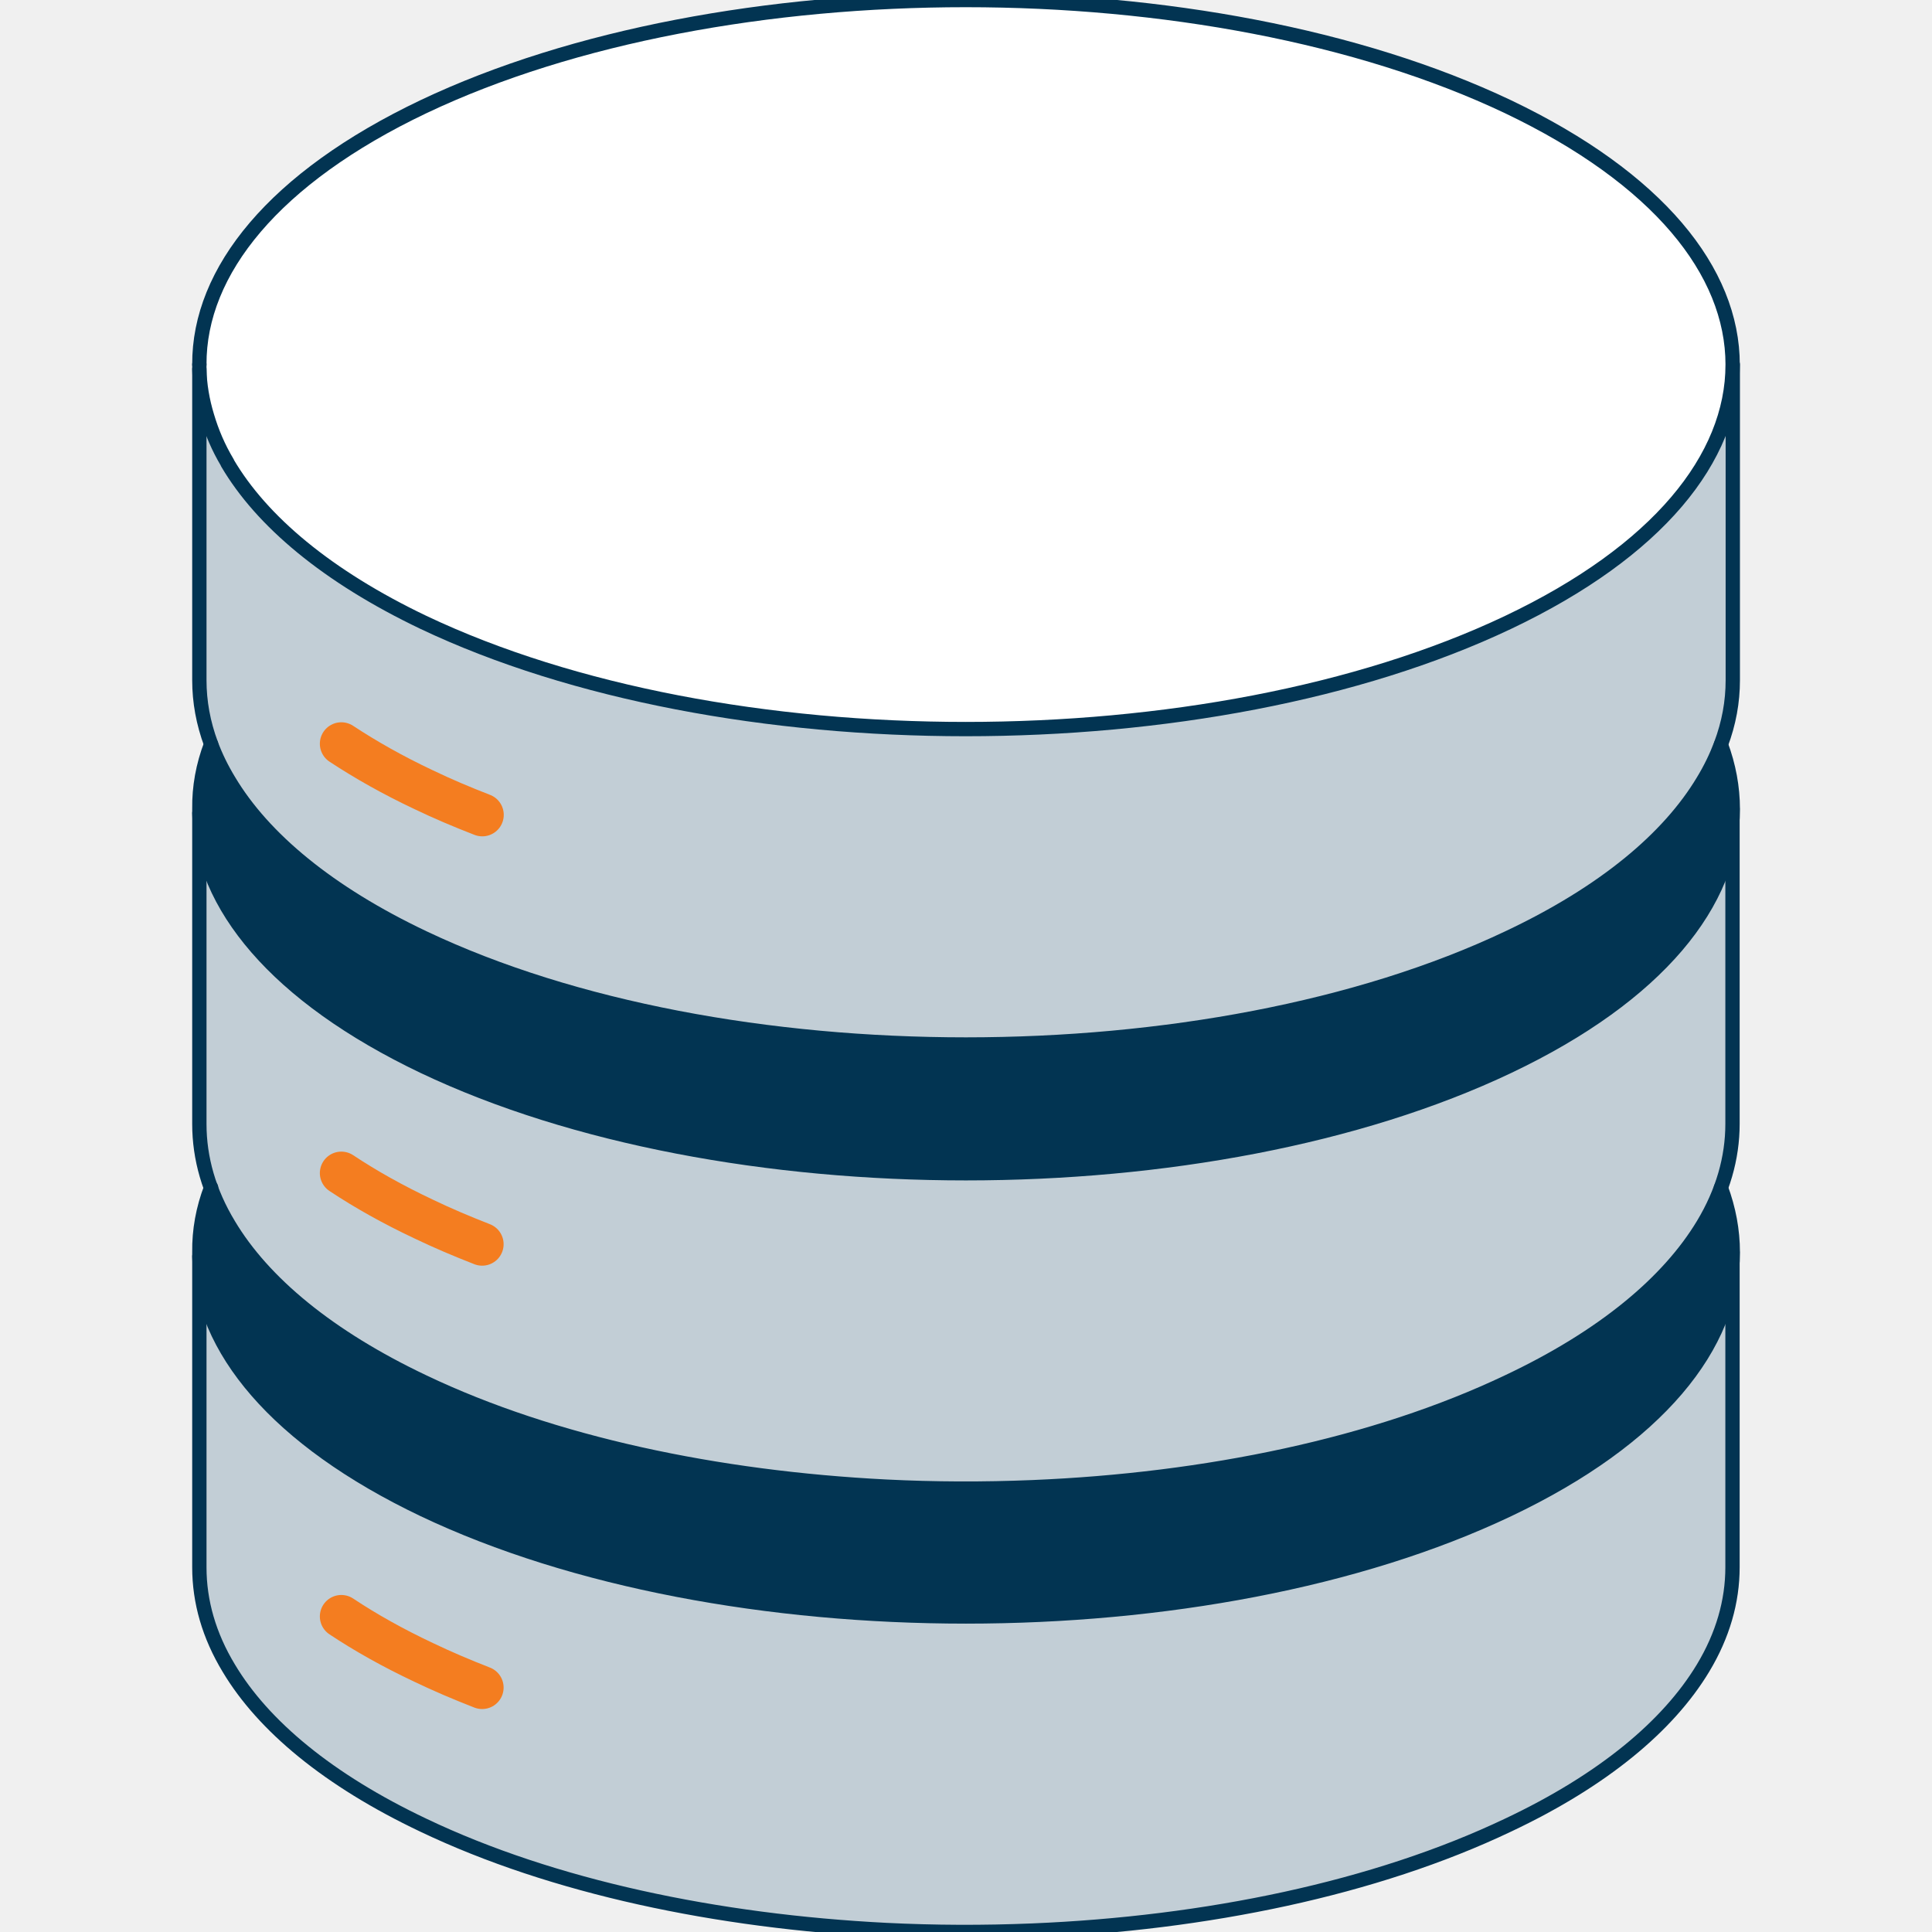
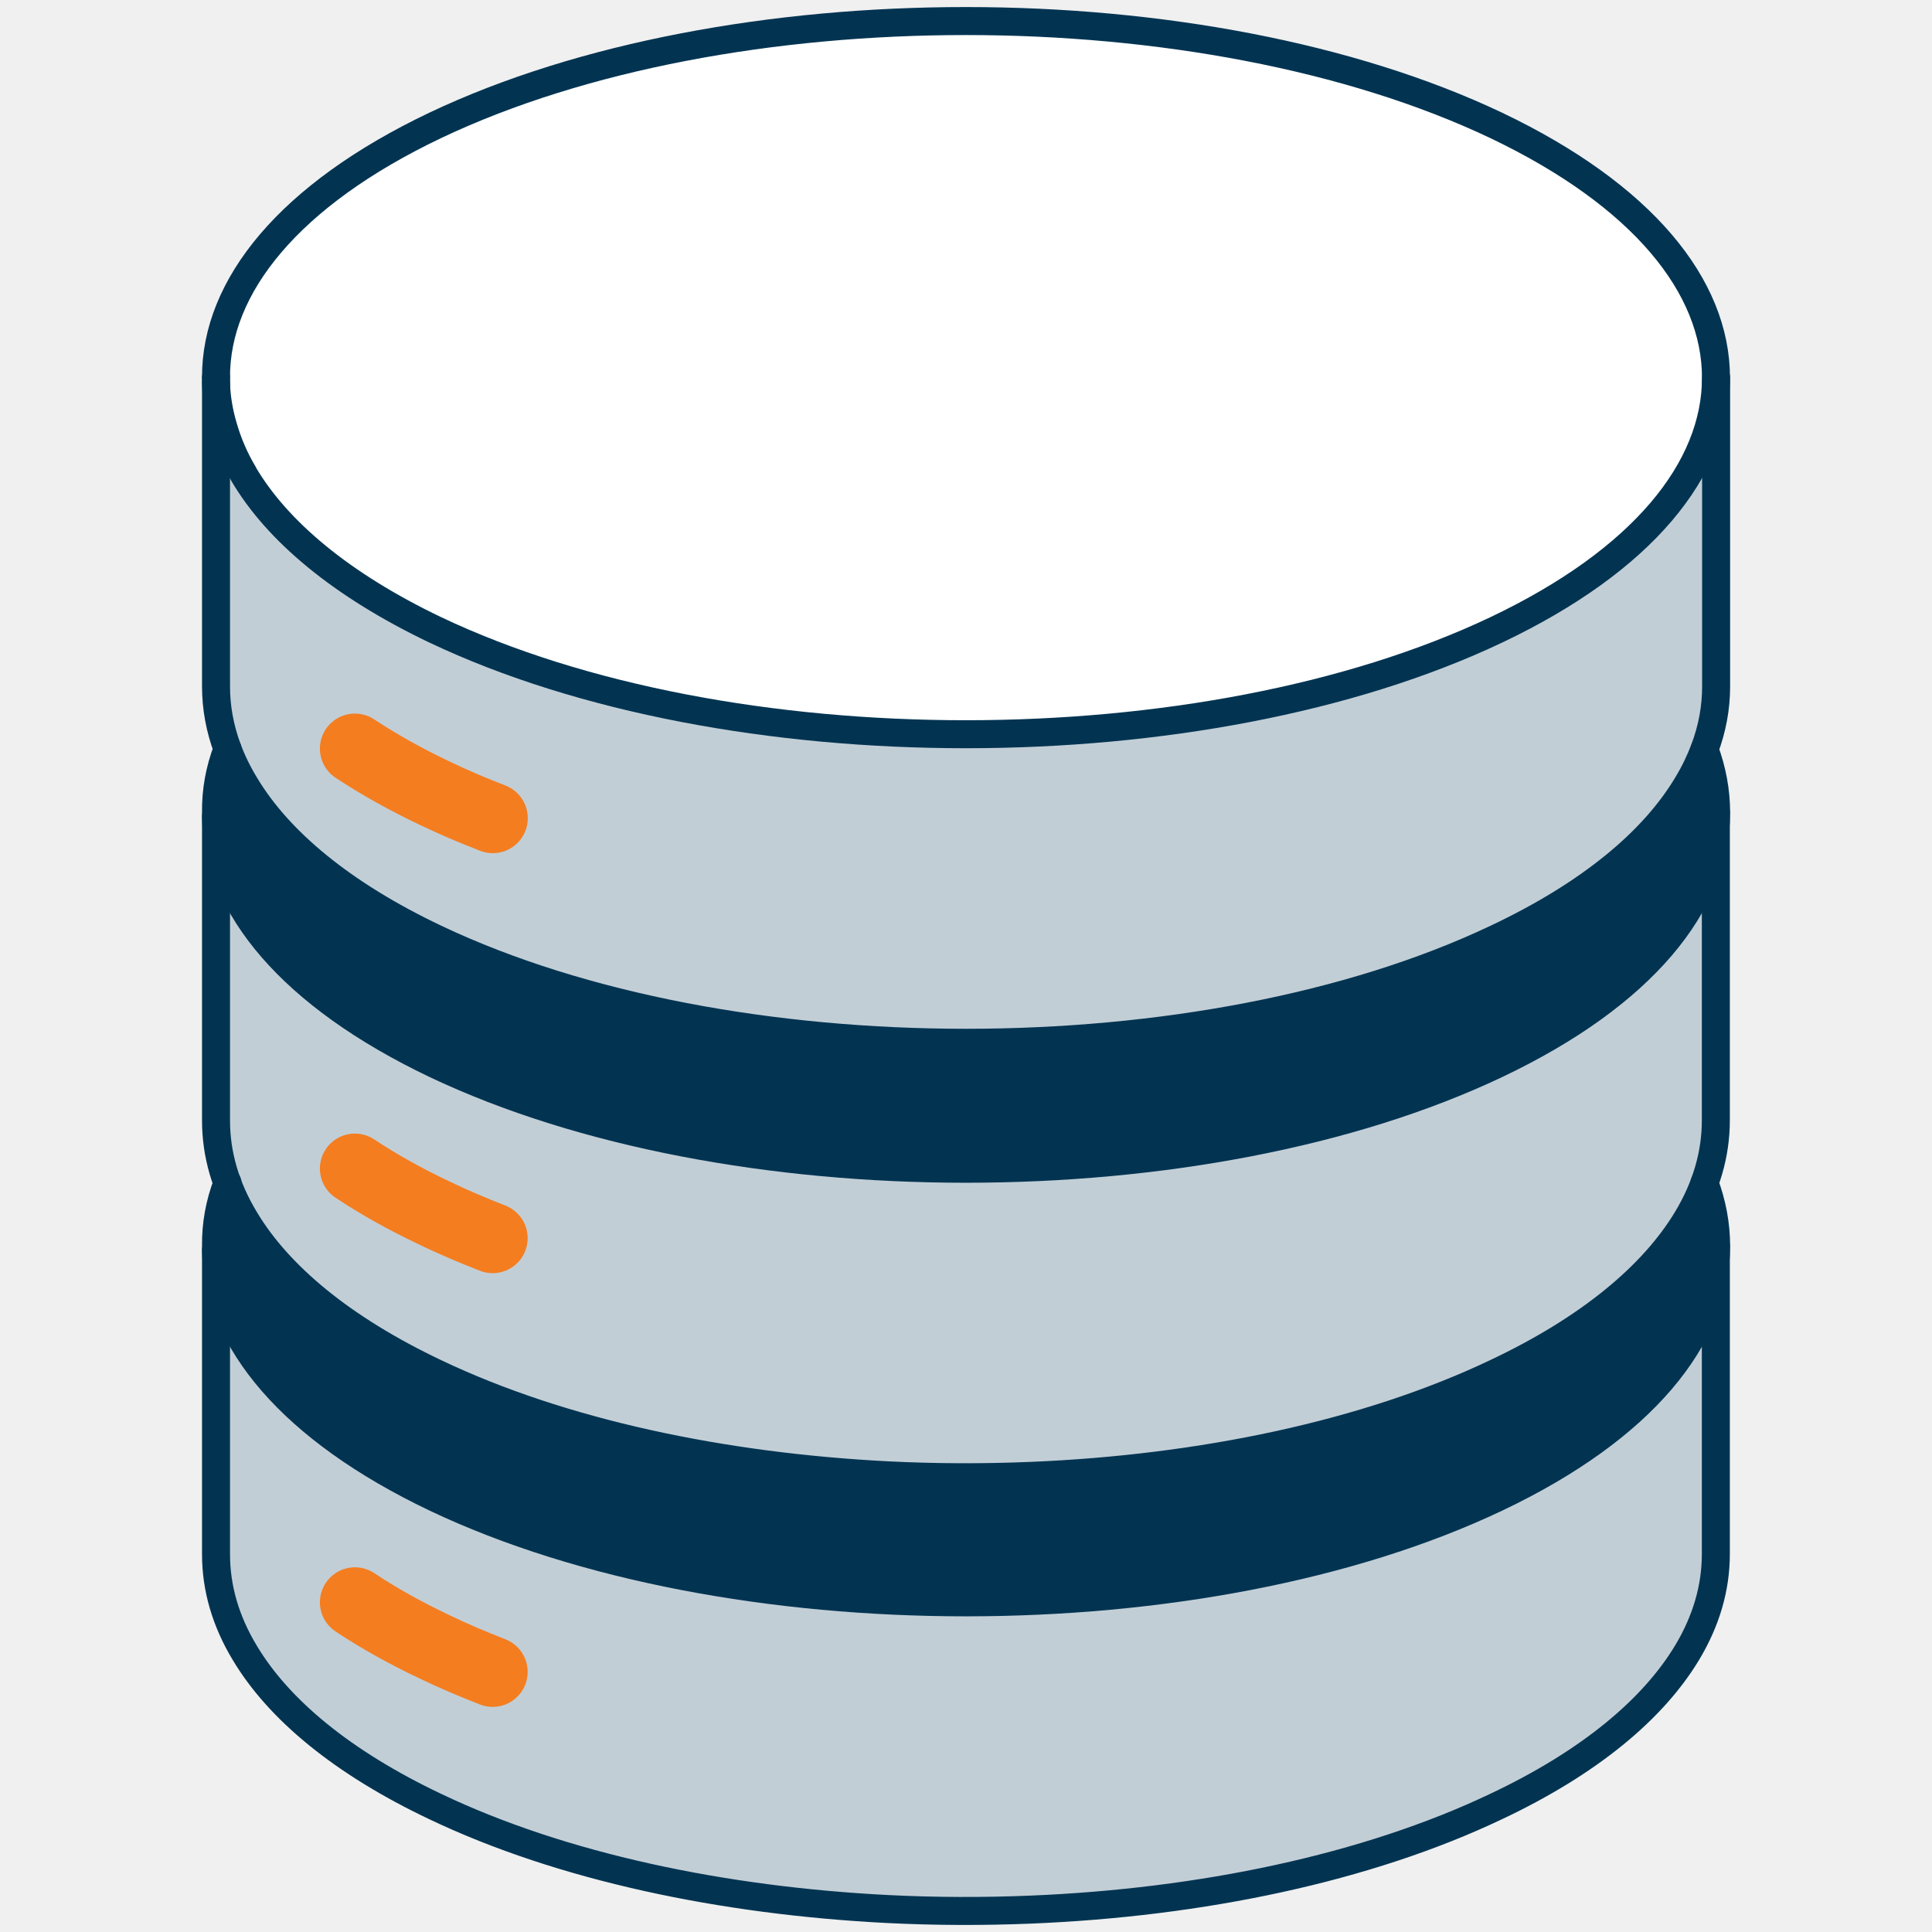
- <svg xmlns="http://www.w3.org/2000/svg" id="a" viewBox="0 0 135 135">
-   <path d="M72.14,103.92c-3.41.14-6.83.14-10.23-.04-11.81-.58-23.28-3.02-32.32-7.32-6.65-3.14-11.19-6.94-13.6-10.97-1.38-2.29-2.06-4.66-2.06-7.05v-21.72c.12,6.41,5.38,12.79,15.67,17.7,20.94,9.95,54.85,9.95,75.79,0,10.46-4.97,15.69-11.49,15.69-17.99v22.02c0,2.4-.68,4.77-2.06,7.05-2.44,4.03-6.98,7.82-13.62,10.97-9.28,4.42-21.11,6.87-33.24,7.37Z" style="fill:#c2ced6;" />
-   <path d="M121.07,25.47v22.06c0,1.5-.27,3-.83,4.49-.32.85-.73,1.7-1.24,2.54-2.41,4.03-6.95,7.82-13.62,10.97-20.94,9.94-54.85,9.94-75.79,0-6.65-3.15-11.19-6.94-13.6-10.97-.51-.84-.93-1.7-1.25-2.56-.55-1.48-.82-2.97-.82-4.47v-21.75c.02,1.09.21,2.2.54,3.29.33,1.11.78,2.18,1.42,3.25v.02c2.39,4.07,6.98,7.93,13.7,11.14,20.94,9.94,54.85,9.94,75.79,0,10.46-4.97,15.69-11.49,15.69-18.01Z" style="fill:#c2ced6;" />
-   <path d="M120.24,52.02c.55,1.49.83,2.99.83,4.5,0,6.51-5.22,13.02-15.69,17.99-20.94,9.95-54.85,9.95-75.79,0-10.29-4.9-15.54-11.28-15.67-17.7v-.3c-.02-1.52.25-3.03.82-4.52.32.86.74,1.72,1.25,2.56,2.41,4.03,6.96,7.82,13.6,10.97,20.94,9.94,54.85,9.94,75.79,0,6.68-3.15,11.21-6.94,13.62-10.97.51-.84.92-1.69,1.24-2.54Z" style="fill:#023452;" />
-   <path d="M105.38,7.45c10.46,5,15.69,11.49,15.69,18.02s-5.22,13.04-15.69,18.01c-20.94,9.94-54.85,9.94-75.79,0-6.73-3.2-11.31-7.07-13.7-11.14v-.02c-.64-1.07-1.09-2.14-1.42-3.25-.33-1.09-.52-2.2-.54-3.29v-.31c-.03-6.52,5.22-13.05,15.67-18.02,20.94-9.94,54.85-9.94,75.79,0Z" style="fill:#fff;" />
-   <path d="M13.93,56.82c.12,6.41,5.38,12.79,15.67,17.7,20.94,9.95,54.85,9.95,75.79,0,10.46-4.97,15.69-11.49,15.69-17.99,0-1.51-.28-3.02-.83-4.5" style="fill:none; stroke:#023452; stroke-linecap:round; stroke-linejoin:round;" />
-   <path d="M14.75,52c-.57,1.49-.84,3-.82,4.52v22.02c0,2.4.68,4.77,2.06,7.05,2.41,4.03,6.96,7.82,13.6,10.97,9.04,4.31,20.52,6.72,32.32,7.32,3.4.17,6.82.18,10.23.04,12.13-.5,23.96-2.95,33.24-7.37,6.65-3.14,11.19-6.94,13.62-10.97,1.38-2.29,2.06-4.66,2.06-7.05v-22.02" style="fill:none; stroke:#023452; stroke-linecap:round; stroke-linejoin:round;" />
-   <path d="M13.93,25.79c.02,1.09.21,2.2.54,3.29.33,1.11.78,2.18,1.42,3.25v.02c2.39,4.07,6.98,7.93,13.7,11.14,20.94,9.94,54.85,9.94,75.79,0,10.46-4.97,15.69-11.49,15.69-18.01s-5.22-13.02-15.69-18.02C84.45-2.48,50.53-2.48,29.6,7.45c-10.44,4.97-15.7,11.49-15.67,18.02" style="fill:none; stroke:#023452; stroke-linecap:round; stroke-linejoin:round;" />
-   <path d="M13.93,25.47v22.06c0,1.5.27,2.99.82,4.47.32.86.74,1.72,1.25,2.56,2.41,4.03,6.96,7.82,13.6,10.97,20.94,9.94,54.85,9.94,75.79,0,6.68-3.15,11.21-6.94,13.62-10.97.51-.84.92-1.69,1.24-2.54.56-1.49.83-2.98.83-4.49v-22.06" style="fill:none; stroke:#023452; stroke-linecap:round; stroke-linejoin:round;" />
-   <path d="M23.85,51.97c1.7,1.12,3.61,2.2,5.75,3.21,1.31.63,2.68,1.21,4.1,1.76" style="fill:none; stroke:#f47d20; stroke-linecap:round; stroke-linejoin:round; stroke-width:3px;" />
-   <path d="M23.85,81.97c1.7,1.13,3.61,2.2,5.75,3.21,1.31.63,2.68,1.21,4.09,1.76" style="fill:none; stroke:#f47d20; stroke-linecap:round; stroke-linejoin:round; stroke-width:3px;" />
-   <path d="M72.14,134.9c-3.41.14-6.83.14-10.23-.04-11.81-.58-23.28-3.02-32.32-7.32-6.65-3.14-11.19-6.94-13.6-10.97-1.38-2.29-2.06-4.66-2.06-7.05v-21.72c.12,6.41,5.38,12.79,15.67,17.7,20.94,9.95,54.85,9.95,75.79,0,10.46-4.97,15.69-11.49,15.69-17.99v22.02c0,2.4-.68,4.77-2.06,7.05-2.44,4.03-6.98,7.82-13.62,10.97-9.28,4.42-21.11,6.87-33.24,7.37Z" style="fill:#c2ced6;" />
-   <path d="M120.24,82.99c.55,1.49.83,2.99.83,4.5,0,6.51-5.22,13.02-15.69,17.99-20.94,9.95-54.85,9.95-75.79,0-10.29-4.9-15.54-11.28-15.67-17.7v-.3c-.02-1.52.25-3.03.82-4.52.32.86.74,1.72,1.25,2.56,2.41,4.03,6.96,7.82,13.6,10.97,20.94,9.94,54.85,9.94,75.79,0,6.68-3.15,11.21-6.94,13.62-10.97.51-.84.92-1.69,1.24-2.54Z" style="fill:#023452;" />
-   <path d="M13.93,87.79c.12,6.41,5.38,12.79,15.67,17.7,20.94,9.95,54.85,9.95,75.79,0,10.46-4.97,15.69-11.49,15.69-17.99,0-1.51-.28-3.02-.83-4.5" style="fill:none; stroke:#023452; stroke-linecap:round; stroke-linejoin:round;" />
-   <path d="M14.75,82.98c-.57,1.49-.84,3-.82,4.52v22.02c0,2.4.68,4.77,2.06,7.05,2.41,4.03,6.96,7.82,13.6,10.97,9.04,4.31,20.52,6.72,32.32,7.32,3.4.17,6.82.18,10.23.04,12.13-.5,23.96-2.95,33.24-7.37,6.65-3.14,11.19-6.94,13.62-10.97,1.38-2.29,2.06-4.66,2.06-7.05v-22.02" style="fill:none; stroke:#023452; stroke-linecap:round; stroke-linejoin:round;" />
-   <path d="M23.85,112.95c1.7,1.13,3.61,2.2,5.75,3.21,1.31.63,2.68,1.21,4.09,1.76" style="fill:none; stroke:#f47d20; stroke-linecap:round; stroke-linejoin:round; stroke-width:3px;" />
+ <svg xmlns="http://www.w3.org/2000/svg" id="a" viewBox="0 0 138 138">
+   <path d="M73.64,105.42c-3.41.14-6.83.14-10.23-.04-11.81-.58-23.28-3.02-32.32-7.32-6.65-3.14-11.19-6.94-13.6-10.97-1.38-2.29-2.06-4.66-2.06-7.05v-21.72c.12,6.41,5.38,12.79,15.67,17.7,20.94,9.95,54.85,9.95,75.79,0,10.46-4.97,15.69-11.49,15.69-17.99v22.02c0,2.4-.68,4.77-2.06,7.05-2.44,4.03-6.98,7.82-13.62,10.97-9.28,4.42-21.11,6.87-33.24,7.37Z" style="fill:#c2ced6; stroke:#023452; stroke-linejoin:round;" />
+   <path d="M122.57,26.97v22.06c0,1.5-.27,3-.83,4.49-.32.85-.73,1.7-1.24,2.54-2.41,4.03-6.95,7.82-13.62,10.97-20.94,9.94-54.85,9.94-75.79,0-6.65-3.15-11.19-6.94-13.6-10.97-.51-.84-.93-1.7-1.25-2.56-.55-1.48-.82-2.97-.82-4.47v-21.75c.02,1.09.21,2.2.54,3.29.33,1.11.78,2.18,1.42,3.25v.02c2.39,4.07,6.98,7.93,13.7,11.14,20.94,9.94,54.85,9.94,75.79,0,10.46-4.97,15.69-11.49,15.69-18.01Z" style="fill:#c2ced6; stroke:#023452; stroke-linejoin:round;" />
+   <path d="M121.74,53.52c.55,1.49.83,2.99.83,4.5,0,6.51-5.22,13.02-15.69,17.99-20.94,9.95-54.85,9.95-75.79,0-10.29-4.9-15.54-11.28-15.67-17.7v-.3c-.02-1.52.25-3.03.82-4.52.32.86.74,1.72,1.25,2.56,2.41,4.03,6.96,7.82,13.6,10.97,20.94,9.94,54.85,9.94,75.79,0,6.68-3.15,11.21-6.94,13.62-10.97.51-.84.92-1.69,1.24-2.54Z" style="fill:#023452; stroke:#023452; stroke-linejoin:round;" />
+   <path d="M106.88,8.95c10.46,5,15.69,11.49,15.69,18.02s-5.22,13.04-15.69,18.01c-20.94,9.94-54.85,9.94-75.79,0-6.73-3.2-11.31-7.07-13.7-11.14v-.02c-.64-1.07-1.09-2.14-1.42-3.25-.33-1.09-.52-2.2-.54-3.29v-.31c-.03-6.52,5.22-13.05,15.67-18.02C52.03-.98,85.95-.98,106.88,8.95Z" style="fill:#fff; stroke:#023452; stroke-linejoin:round;" />
+   <path d="M15.43,58.32c.12,6.41,5.38,12.79,15.67,17.7,20.94,9.95,54.85,9.95,75.79,0,10.46-4.97,15.69-11.49,15.69-17.99,0-1.51-.28-3.02-.83-4.5" style="fill:none; stroke:#023452; stroke-linecap:round; stroke-linejoin:round; stroke-width:2px;" />
+   <path d="M16.25,53.5c-.57,1.49-.84,3-.82,4.52v22.02c0,2.4.68,4.77,2.06,7.05,2.41,4.03,6.96,7.82,13.6,10.97,9.04,4.31,20.52,6.72,32.32,7.32,3.4.17,6.82.18,10.23.04,12.13-.5,23.96-2.95,33.24-7.37,6.65-3.14,11.19-6.94,13.62-10.97,1.38-2.29,2.06-4.66,2.06-7.05v-22.02" style="fill:none; stroke:#023452; stroke-linecap:round; stroke-linejoin:round; stroke-width:2px;" />
+   <path d="M15.43,27.29c.02,1.09.21,2.2.54,3.29.33,1.11.78,2.18,1.42,3.25v.02c2.39,4.07,6.98,7.93,13.7,11.14,20.94,9.94,54.85,9.94,75.79,0,10.46-4.97,15.69-11.49,15.69-18.01s-5.22-13.02-15.69-18.02C85.95-.98,52.03-.98,31.1,8.95c-10.44,4.97-15.7,11.49-15.67,18.02" style="fill:none; stroke:#023452; stroke-linecap:round; stroke-linejoin:round; stroke-width:2px;" />
+   <path d="M15.43,26.97v22.06c0,1.5.27,2.99.82,4.47.32.86.74,1.72,1.25,2.56,2.41,4.03,6.96,7.82,13.6,10.97,20.94,9.94,54.85,9.94,75.79,0,6.68-3.15,11.21-6.94,13.62-10.97.51-.84.92-1.69,1.24-2.54.56-1.49.83-2.98.83-4.49v-22.06" style="fill:none; stroke:#023452; stroke-linecap:round; stroke-linejoin:round; stroke-width:2px;" />
+   <path d="M25.35,53.47c1.7,1.12,3.61,2.2,5.75,3.21,1.31.63,2.68,1.21,4.1,1.76" style="fill:none; stroke:#f47d20; stroke-linecap:round; stroke-linejoin:round; stroke-width:5px;" />
+   <path d="M25.35,83.47c1.7,1.13,3.61,2.2,5.75,3.21,1.31.63,2.68,1.21,4.09,1.76" style="fill:none; stroke:#f47d20; stroke-linecap:round; stroke-linejoin:round; stroke-width:5px;" />
+   <path d="M73.64,136.4c-3.41.14-6.83.14-10.23-.04-11.81-.58-23.28-3.02-32.32-7.32-6.65-3.14-11.19-6.94-13.6-10.97-1.38-2.29-2.06-4.66-2.06-7.05v-21.72c.12,6.41,5.38,12.79,15.67,17.7,20.94,9.95,54.85,9.95,75.79,0,10.46-4.97,15.69-11.49,15.69-17.99v22.02c0,2.4-.68,4.77-2.06,7.05-2.44,4.03-6.98,7.82-13.62,10.97-9.28,4.42-21.11,6.87-33.24,7.37Z" style="fill:#c2ced6; stroke:#023452; stroke-linejoin:round;" />
+   <path d="M121.74,84.49c.55,1.49.83,2.99.83,4.5,0,6.51-5.22,13.02-15.69,17.99-20.94,9.95-54.85,9.95-75.79,0-10.29-4.9-15.54-11.28-15.67-17.7v-.3c-.02-1.52.25-3.03.82-4.52.32.86.74,1.72,1.25,2.56,2.41,4.03,6.96,7.82,13.6,10.97,20.94,9.94,54.85,9.94,75.79,0,6.68-3.15,11.21-6.94,13.62-10.97.51-.84.92-1.69,1.24-2.54Z" style="fill:#023452; stroke:#023452; stroke-linejoin:round;" />
+   <path d="M15.43,89.29c.12,6.41,5.38,12.79,15.67,17.7,20.94,9.95,54.85,9.95,75.79,0,10.46-4.97,15.69-11.49,15.69-17.99,0-1.51-.28-3.02-.83-4.5" style="fill:none; stroke:#023452; stroke-linecap:round; stroke-linejoin:round; stroke-width:2px;" />
+   <path d="M16.25,84.48c-.57,1.49-.84,3-.82,4.52v22.02c0,2.4.68,4.77,2.06,7.05,2.41,4.03,6.96,7.82,13.6,10.97,9.04,4.31,20.52,6.72,32.32,7.32,3.4.17,6.82.18,10.23.04,12.13-.5,23.96-2.95,33.24-7.37,6.65-3.14,11.19-6.94,13.62-10.97,1.38-2.29,2.06-4.66,2.06-7.05v-22.02" style="fill:none; stroke:#023452; stroke-linecap:round; stroke-linejoin:round; stroke-width:2px;" />
+   <path d="M25.35,114.45c1.7,1.13,3.61,2.2,5.75,3.21,1.31.63,2.68,1.21,4.09,1.76" style="fill:none; stroke:#f47d20; stroke-linecap:round; stroke-linejoin:round; stroke-width:5px;" />
</svg>
